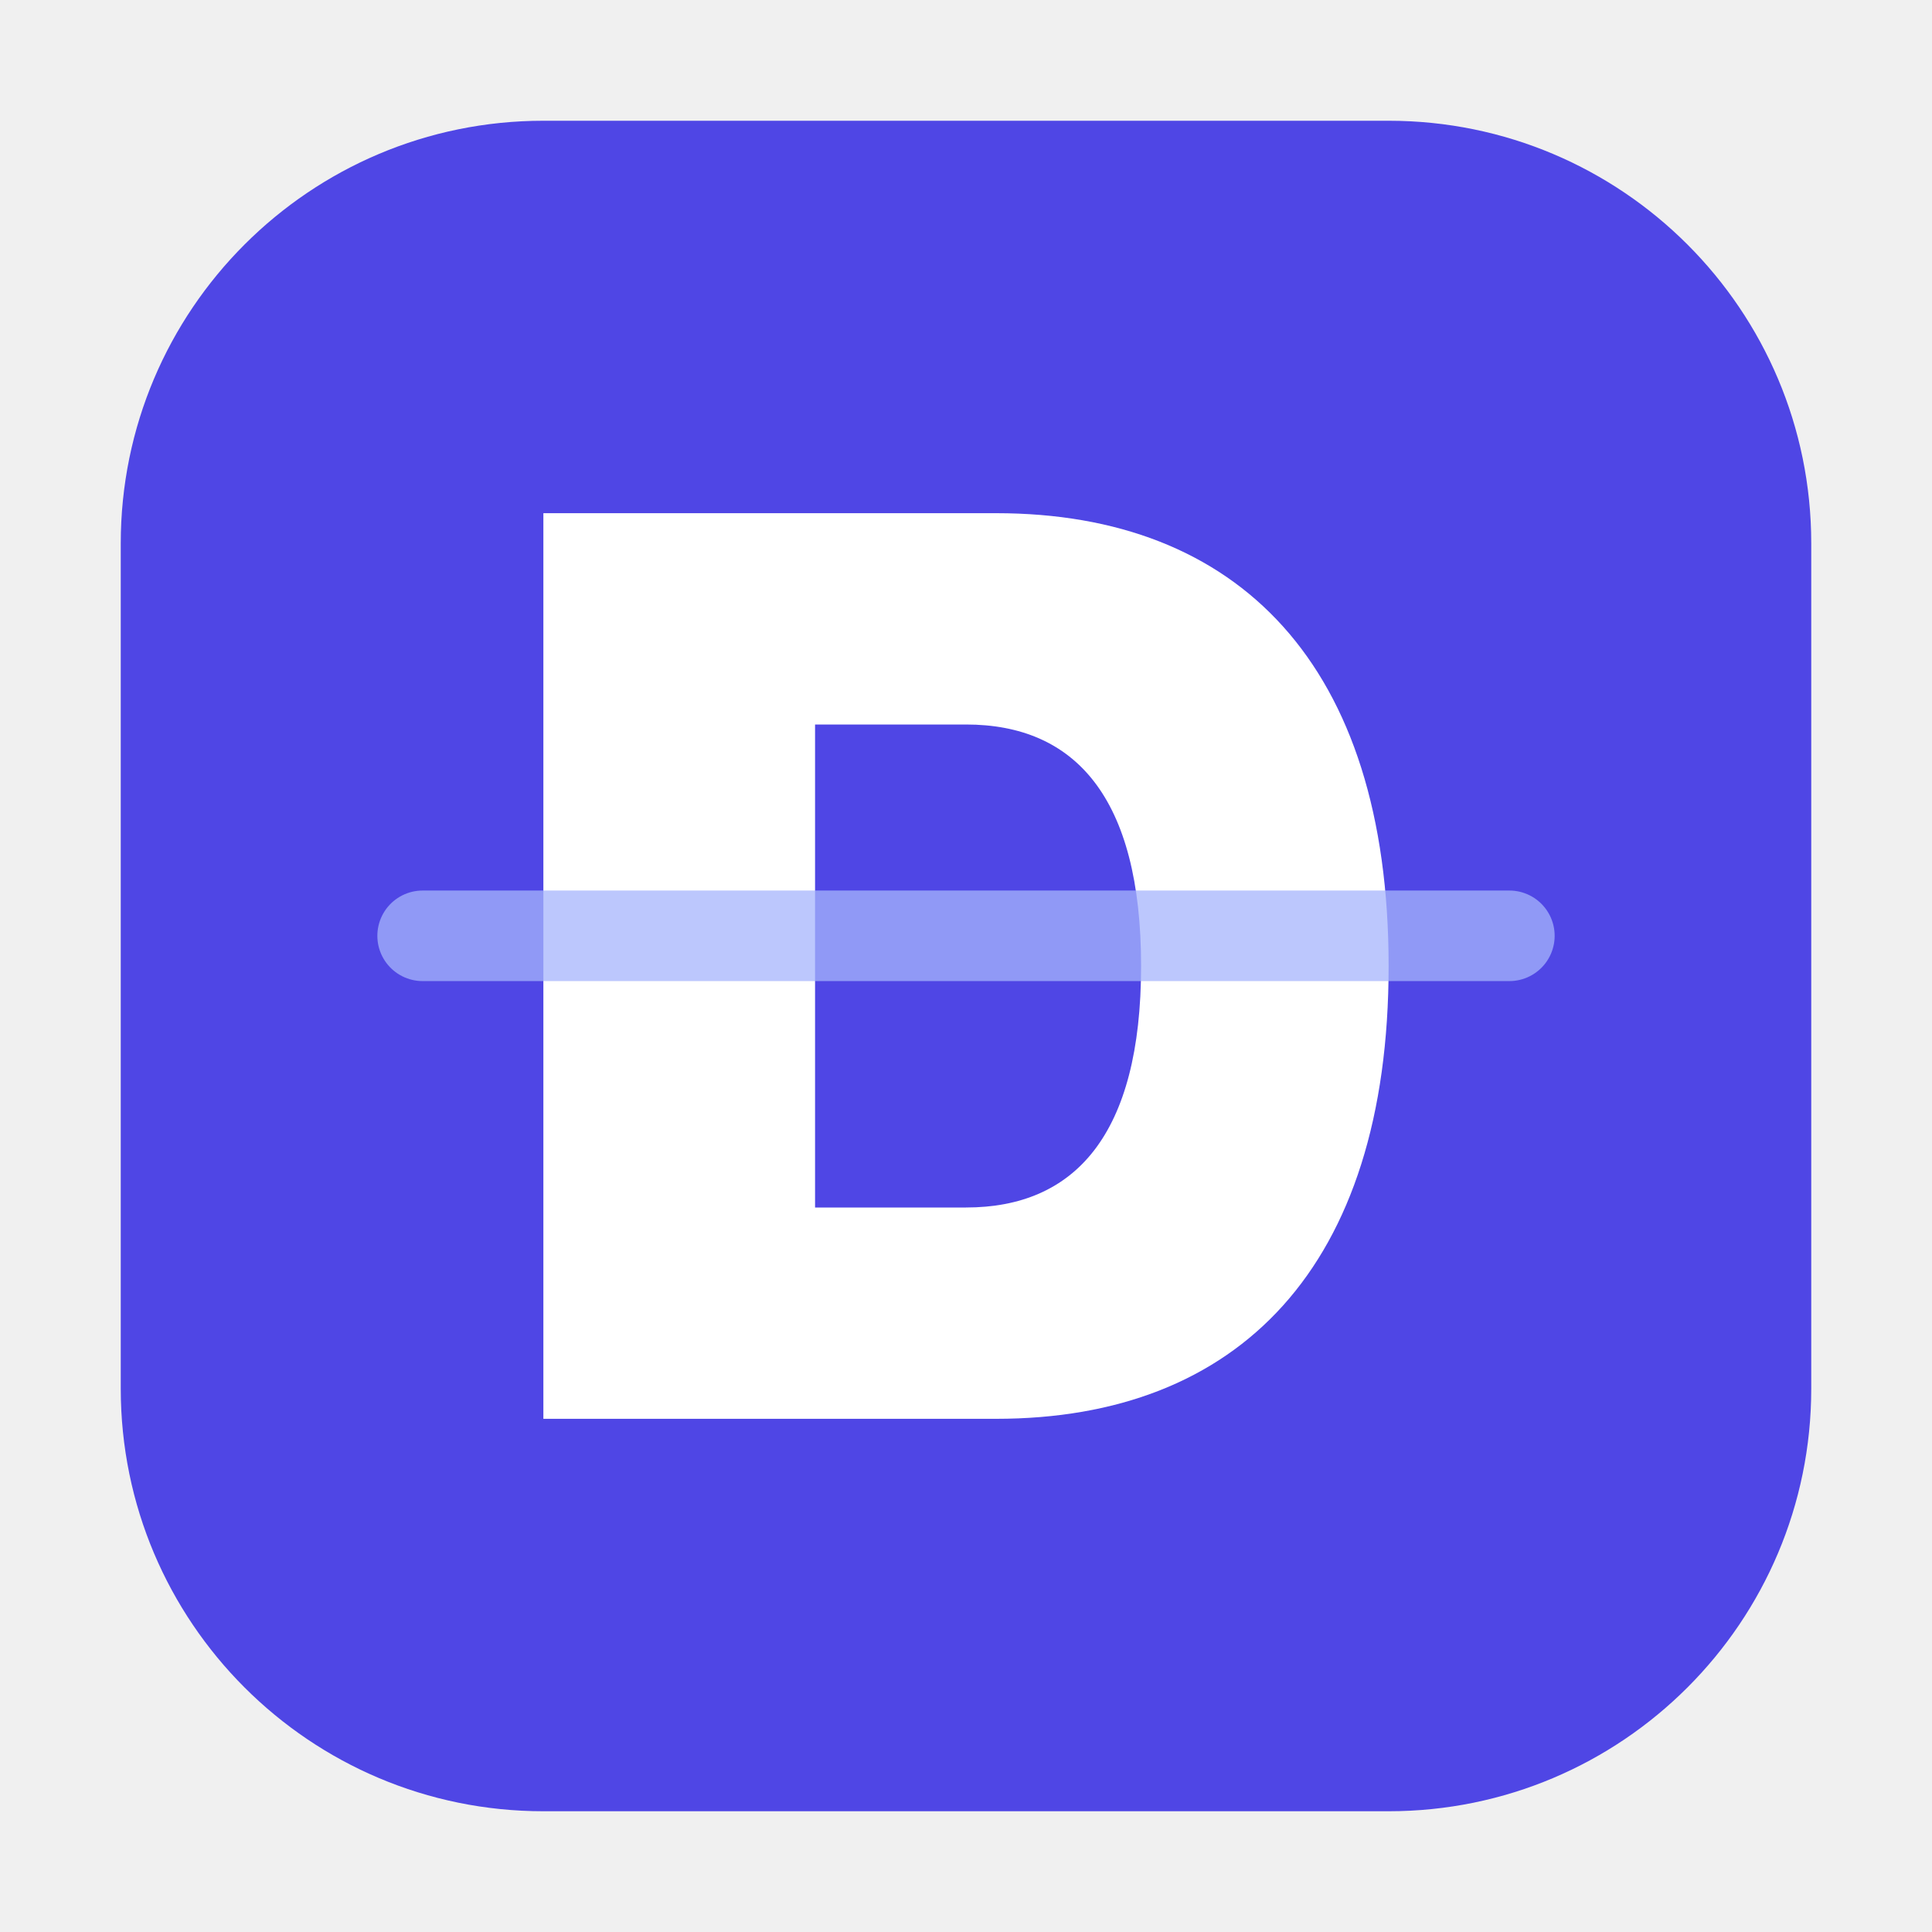
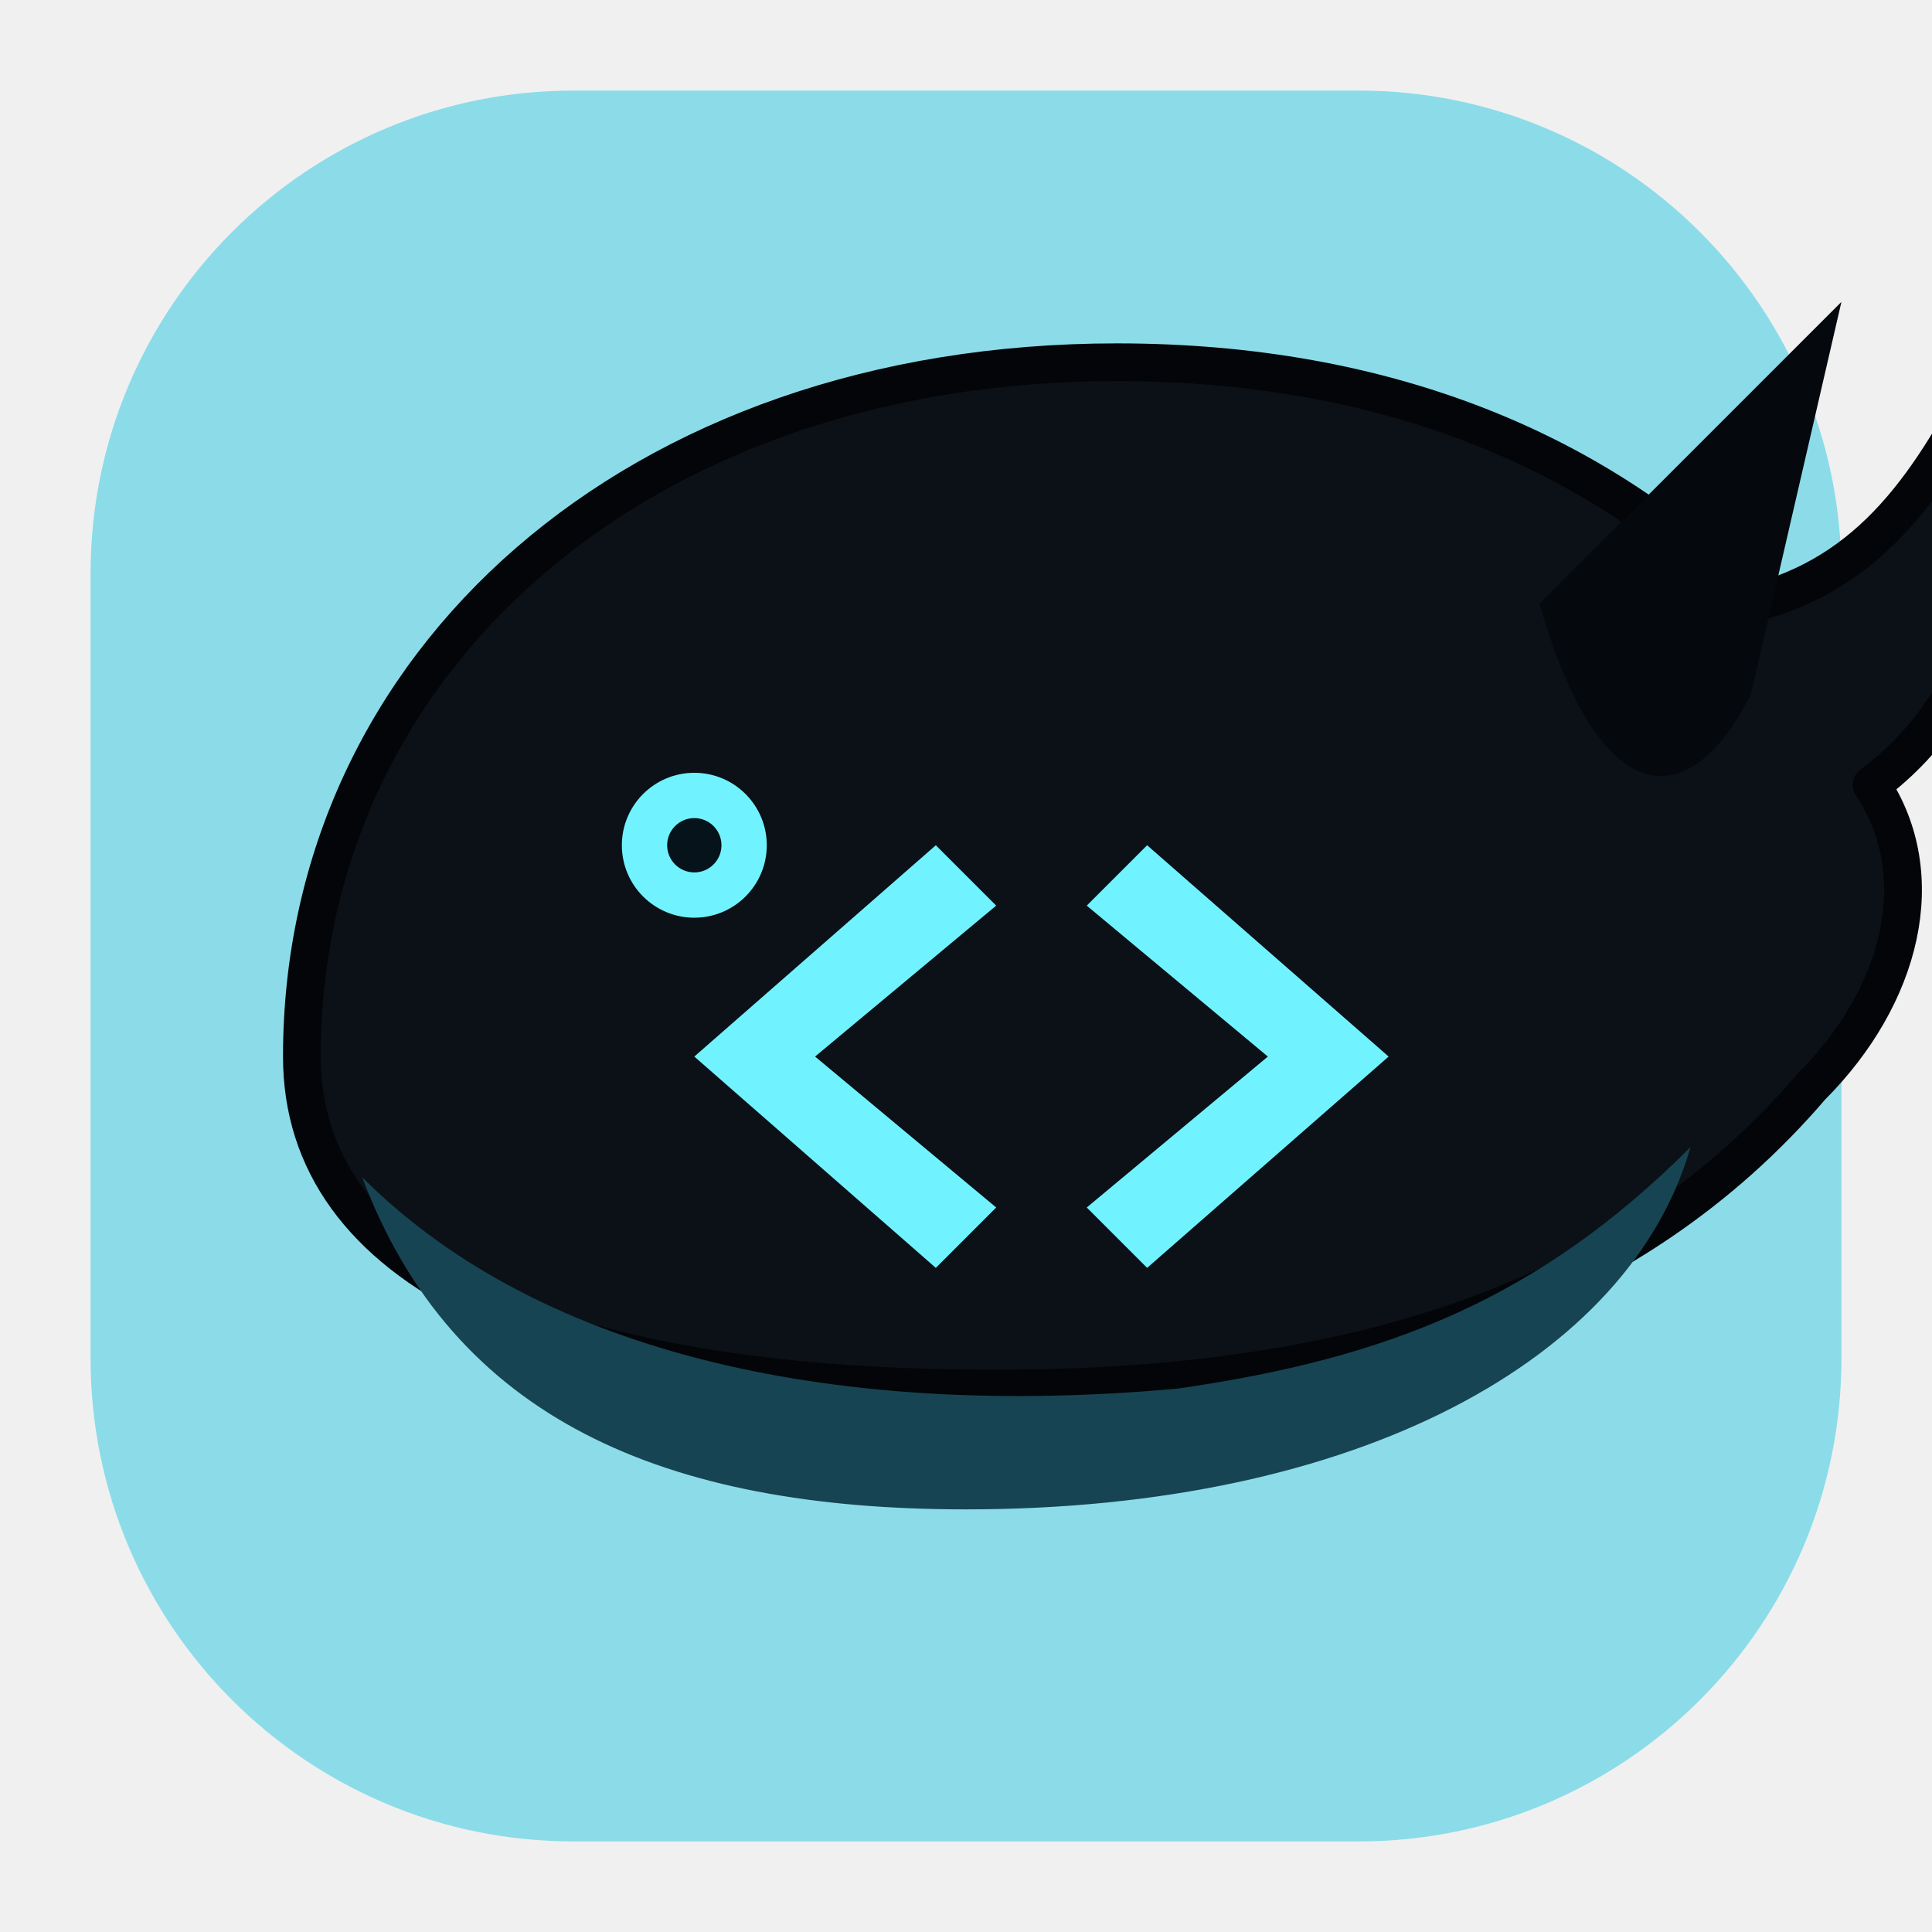
- <svg xmlns="http://www.w3.org/2000/svg" viewBox="0 0 64 64" role="img" aria-label="DSH">
-   <rect x="4" y="4" width="56" height="56" rx="14" fill="#4f46e5" />
-   <path d="M18 17h15c8 0 13 5 13 15s-5 15-13 15H18V17zm9 7v16h5c3.6 0 5.8-2.4 5.8-8S35.6 24 32 24h-5z" fill="#fff" />
-   <path d="M14 31h36" stroke="#a5b4fc" stroke-width="3" stroke-linecap="round" opacity=".75" />
+ <svg xmlns="http://www.w3.org/2000/svg" viewBox="0 0 64 64" role="img" aria-label="DSH IDE">
+   <rect x="3" y="3" width="58" height="58" rx="16" fill="#8bdce8" />
+   <path d="M10 35c0-13 11-23 27-23 9 0 16 3 21 8 4-1 6-4 8-8 1 6 0 11-4 14 2 3 1 7-2 10-6 7-15 10-27 10-15 0-23-4-23-11Z" fill="#0b1117" stroke="#030509" stroke-linejoin="round" stroke-width="1.25" />
+   <path d="M51 20 61 10l-3 13c-2 4-5 4-7-3Z" fill="#05080d" />
+   <path d="M12 39c6 6 16 8 27 7 7-1 12-3 17-8-2 7-11 12-24 12-10 0-17-3-20-11Z" fill="#174452" />
+   <circle cx="23" cy="28" r="2.4" fill="#71f3ff" />
+   <circle cx="23" cy="28" r="0.9" fill="#07131a" />
+   <path d="M31 28 23 35 31 42 33 40 27 35 33 30Z" fill="#71f3ff" />
+   <path d="M38 28 46 35 38 42 36 40 42 35 36 30Z" fill="#71f3ff" />
</svg>
